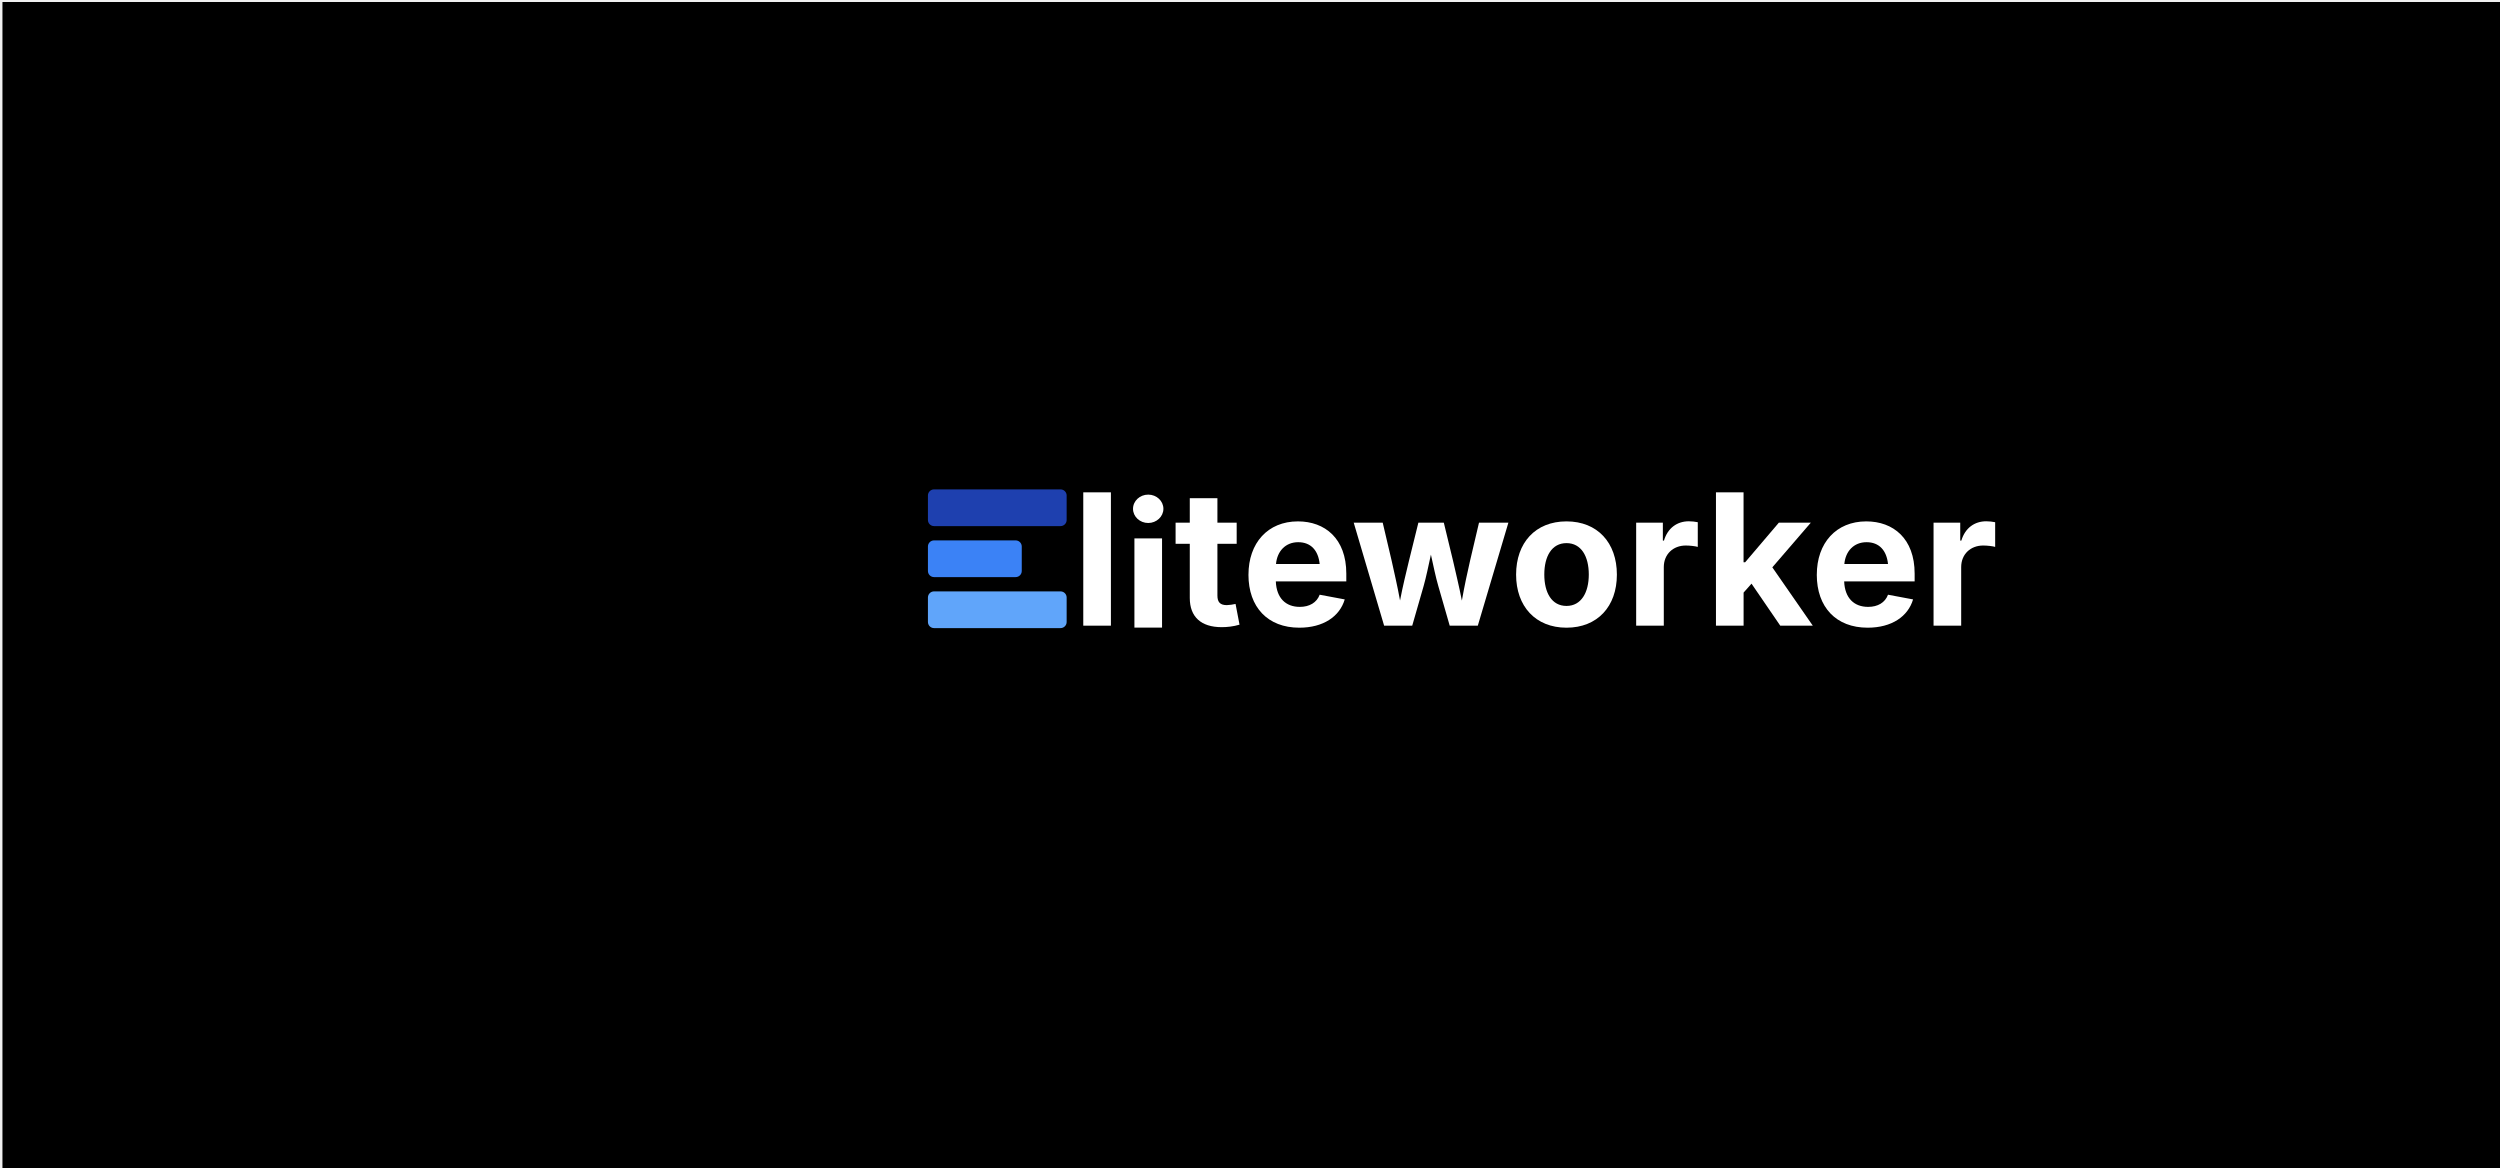
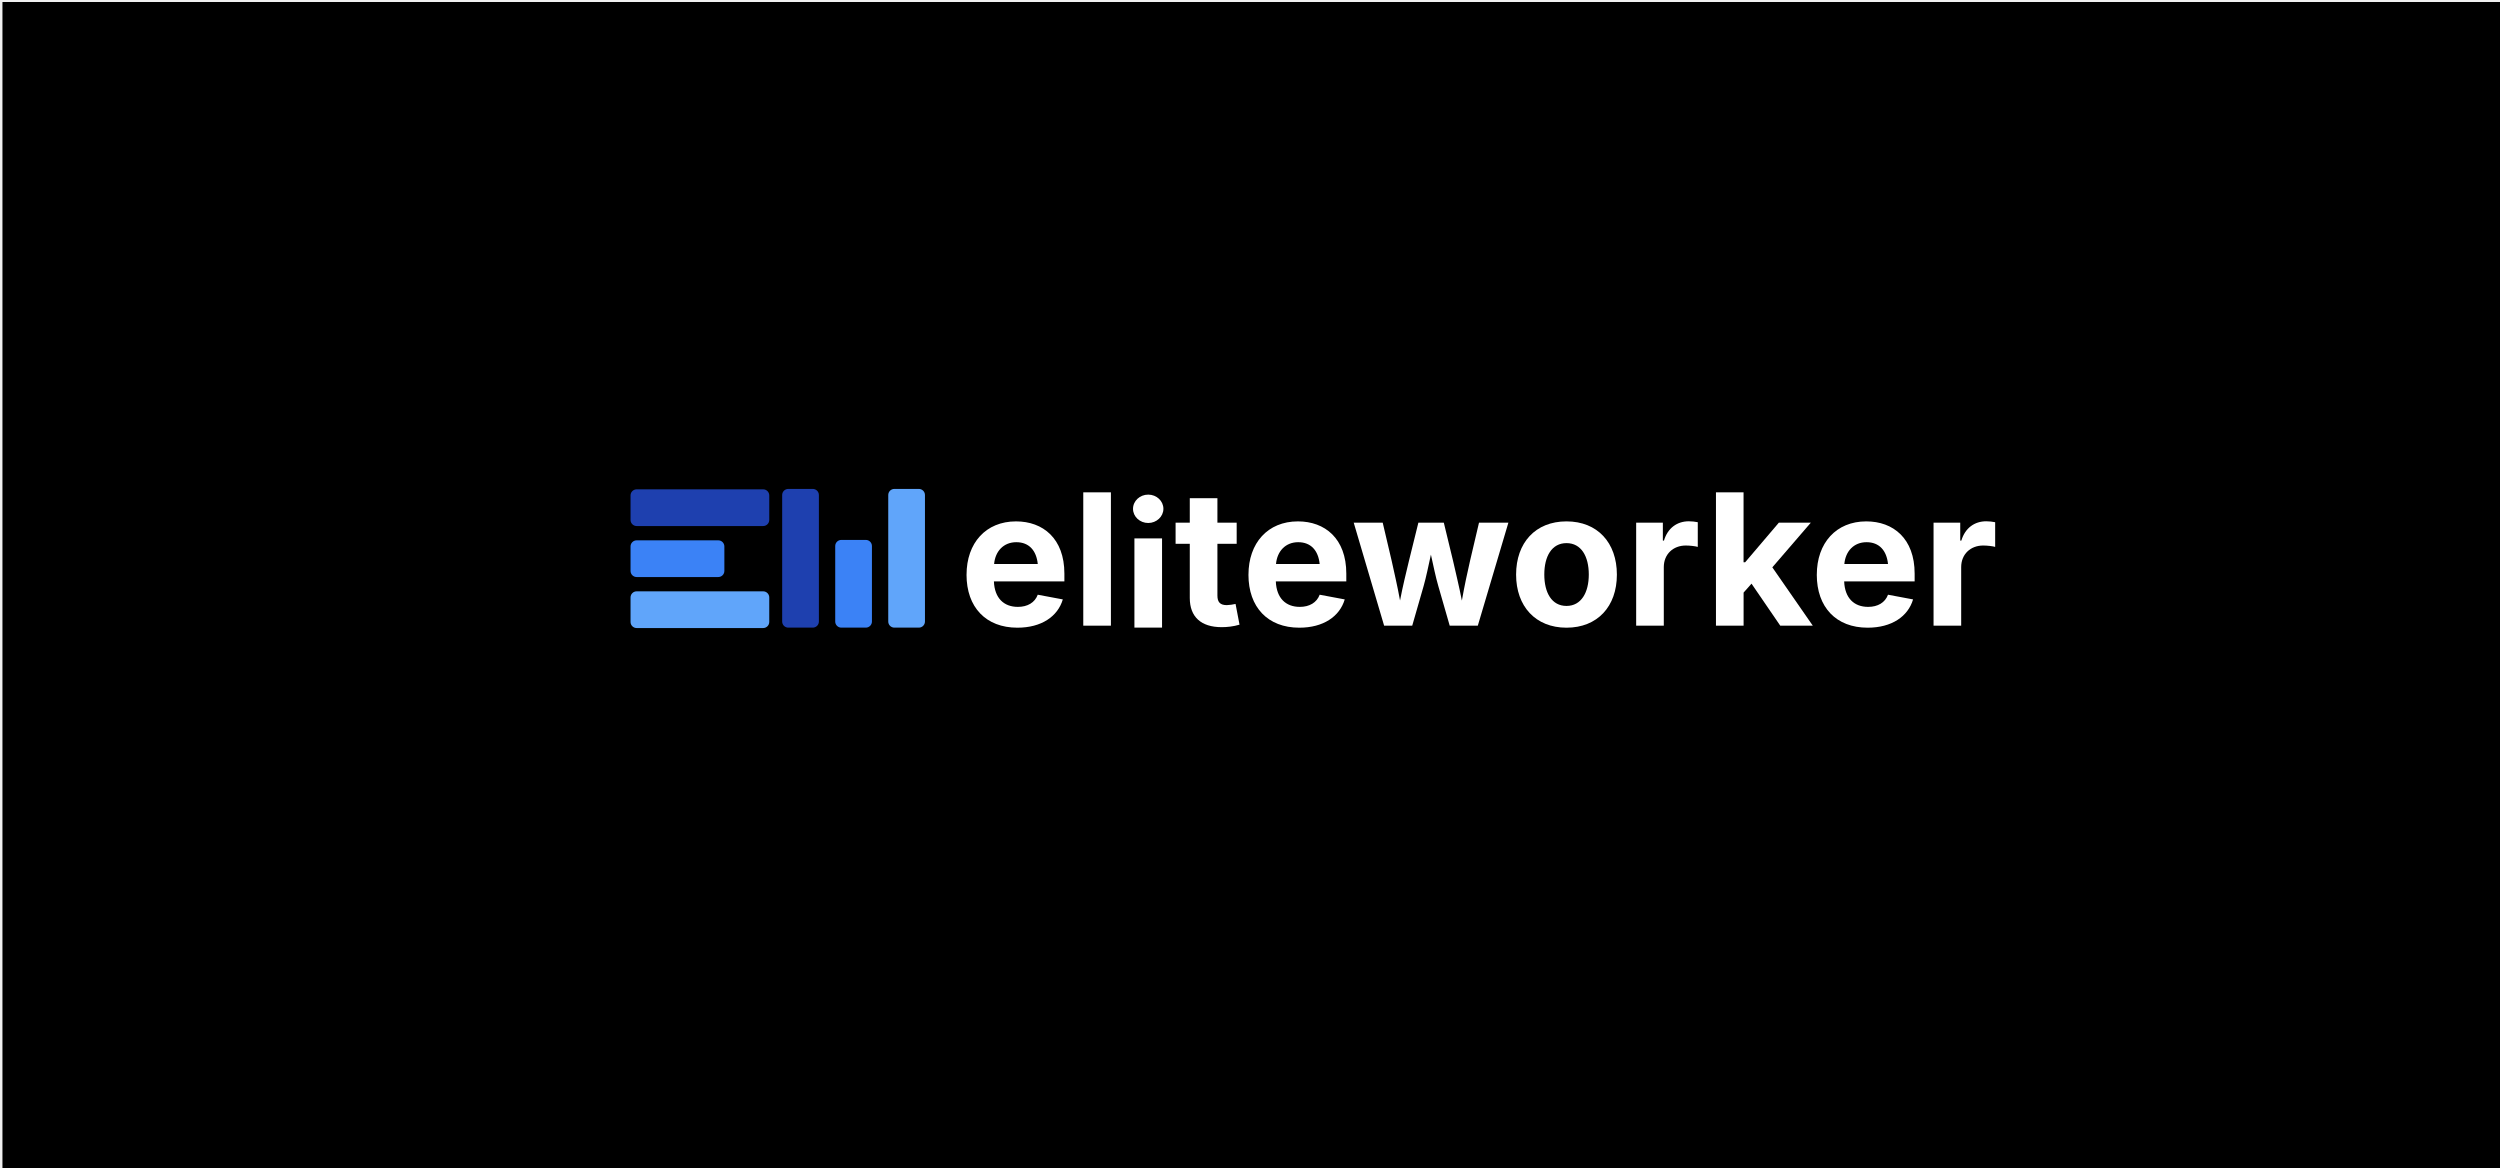
<svg xmlns="http://www.w3.org/2000/svg" id="Layer_1" version="1.1" viewBox="0 0 1272 594">
  <defs>
    <style>
      .st0 {
        fill: #fff;
      }

      .st1 {
        isolation: isolate;
      }

      .st2 {
        fill: #3b82f6;
      }

      .st3 {
        fill: #1e40af;
      }

      .st4 {
        fill: #60a5fa;
      }
    </style>
  </defs>
-   <rect id="background" x="1.25" y="1.02" width="1272" height="594" fill="#000000" />
-   <rect id="E_bar_top" class="st3" x="472.13" y="249" width="70.58" height="18.68" rx="3.11" ry="3.11" />
-   <rect id="E_bar_middle" class="st2" x="472.13" y="274.95" width="47.74" height="18.68" rx="3.11" ry="3.11" />
-   <rect id="E_bar_bottom" class="st4" x="472.13" y="300.9" width="70.58" height="18.68" rx="3.11" ry="3.11" />
+   <rect id="background" x="1.25" y="1.02" width="1272" height="594" />
+   <rect id="E_bar_top" class="st3" x="320.82" y="248.97" width="70.58" height="18.68" rx="3.11" ry="3.11" />
+   <rect id="E_bar_middle" class="st2" x="320.82" y="274.92" width="47.74" height="18.68" rx="3.11" ry="3.11" />
+   <rect id="E_bar_bottom" class="st4" x="320.82" y="300.87" width="70.58" height="18.68" rx="3.11" ry="3.11" />
+   <rect id="W_bar_left" class="st3" x="397.97" y="248.76" width="18.68" height="70.58" rx="3.11" ry="3.11" />
+   <rect id="W_bar_middle" class="st2" x="424.96" y="274.71" width="18.68" height="44.63" rx="3.11" ry="3.11" />
+   <rect id="W_bar_right" class="st4" x="451.94" y="248.76" width="18.68" height="70.58" rx="3.11" ry="3.11" />
  <g class="st1">
    <g class="st1">
+       <path class="st0" d="M491.78,292.42c0-16.17,9.84-27.14,25.17-27.14,13.69,0,24.61,8.67,24.61,26.58v3.94h-35.86c.33,8.58,5.11,12.98,12.19,12.98,4.92,0,8.62-2.16,10.12-6.19l12.75,2.39c-2.58,8.72-10.92,14.39-23.11,14.39-16.03,0-25.88-10.41-25.88-26.95h0ZM528.02,286.98c-.7-6.84-4.41-11.11-10.92-11.11s-10.73,4.64-11.3,11.11h22.22Z" />
      <path class="st0" d="M565.23,318.34h-14.06v-67.84h14.06v67.84Z" />
      <path class="st0" d="M576.48,258.88c0-3.98,3.47-7.22,7.73-7.22s7.73,3.23,7.73,7.22-3.52,7.22-7.73,7.22-7.73-3.19-7.73-7.22ZM577.19,273.94h14.06v45.4h-14.06v-45.4Z" />
      <path class="st0" d="M629.22,276.67h-9.8v26.34c0,3.33,1.36,4.88,4.78,4.88,1.08,0,3.42-.33,4.45-.61l2.02,10.55c-3.14.94-6.28,1.27-9.09,1.27-10.5,0-16.22-5.25-16.22-14.86v-27.56h-7.22v-10.73h7.22v-12.47h14.06v12.47h9.8v10.73h0Z" />
      <path class="st0" d="M635.22,292.42c0-16.17,9.84-27.14,25.17-27.14,13.69,0,24.61,8.67,24.61,26.58v3.94h-35.86c.33,8.58,5.11,12.98,12.19,12.98,4.92,0,8.62-2.16,10.12-6.19l12.75,2.39c-2.58,8.72-10.92,14.39-23.11,14.39-16.03,0-25.88-10.41-25.88-26.95h.01ZM671.45,286.98c-.7-6.84-4.41-11.11-10.92-11.11s-10.73,4.64-11.3,11.11h22.22Z" />
      <path class="st0" d="M688.75,265.93h14.77l4.55,19.36c1.27,5.86,2.86,12.47,4.27,20.25,1.45-7.64,3.14-14.3,4.55-20.25l4.78-19.36h12.94l4.69,19.36c1.31,5.91,3,12.52,4.5,20.3,1.36-7.73,2.81-14.34,4.17-20.3l4.55-19.36h14.95l-15.56,52.41h-14.3l-5.81-20.2c-1.31-4.45-2.53-10.45-3.75-15.94-1.22,5.53-2.44,11.53-3.7,15.94l-5.81,20.2h-14.3l-15.47-52.41h-.02Z" />
      <path class="st0" d="M771.39,292.37c0-16.22,9.84-27.09,25.64-27.09s25.64,10.88,25.64,27.09-9.89,27-25.64,27-25.64-10.88-25.64-27ZM808.38,292.32c0-9.23-3.84-15.98-11.34-15.98s-11.3,6.7-11.3,15.98,3.8,15.98,11.3,15.98,11.34-6.84,11.34-15.98Z" />
      <path class="st0" d="M832.47,265.93h13.59v9.14h.56c1.92-6.47,6.75-9.84,12.66-9.84,1.45,0,3.28.19,4.55.47v12.56c-1.27-.38-4.03-.7-6.09-.7-6.47,0-11.2,4.45-11.2,10.97v29.81h-14.06v-52.41h0Z" />
      <path class="st0" d="M873.06,250.5h14.06v35.59h.8l17.16-20.16h16.27l-19.59,22.73,20.58,29.67h-16.55l-14.62-21.37-4.03,4.55v16.83h-14.06v-67.84h-.02Z" />
      <path class="st0" d="M924.39,292.42c0-16.17,9.84-27.14,25.17-27.14,13.69,0,24.61,8.67,24.61,26.58v3.94h-35.86c.33,8.58,5.11,12.98,12.19,12.98,4.92,0,8.62-2.16,10.12-6.19l12.75,2.39c-2.58,8.72-10.92,14.39-23.11,14.39-16.03,0-25.88-10.41-25.88-26.95h.01ZM960.62,286.98c-.7-6.84-4.41-11.11-10.92-11.11s-10.73,4.64-11.3,11.11h22.22Z" />
      <path class="st0" d="M983.78,265.93h13.59v9.14h.56c1.92-6.47,6.75-9.84,12.66-9.84,1.45,0,3.28.19,4.55.47v12.56c-1.27-.38-4.03-.7-6.09-.7-6.47,0-11.2,4.45-11.2,10.97v29.81h-14.06v-52.41h0Z" />
    </g>
  </g>
</svg>
